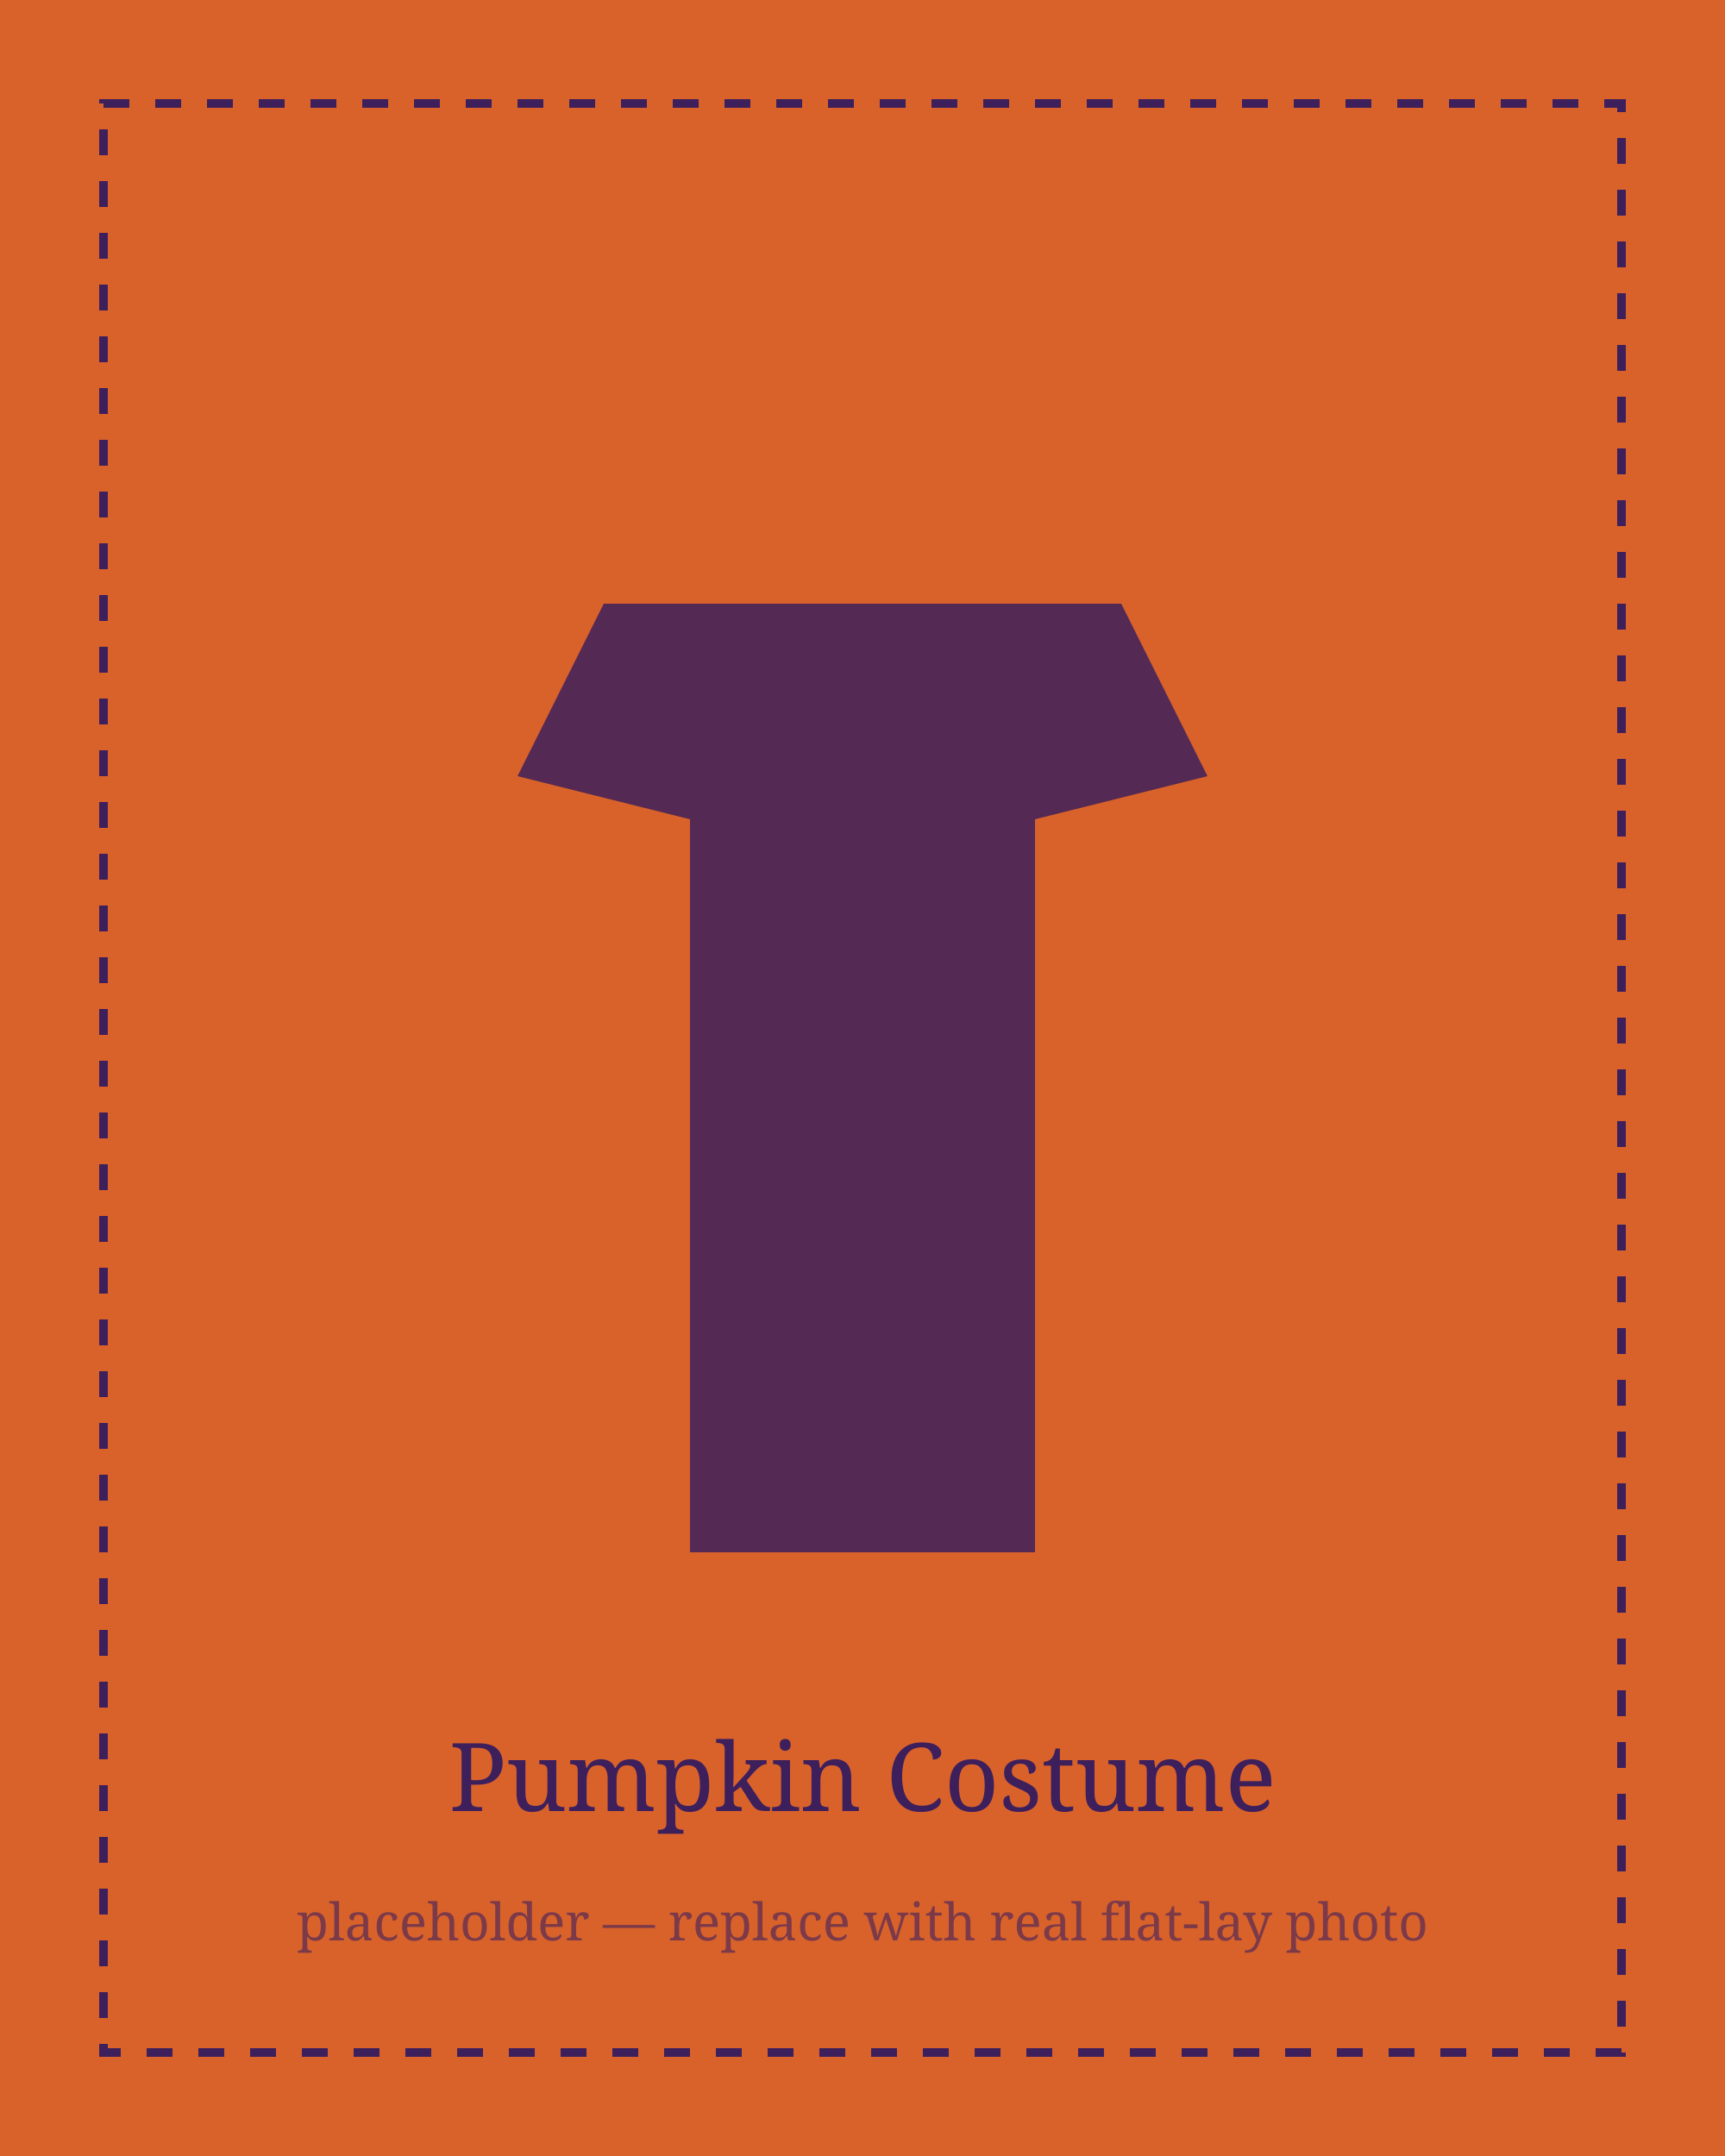
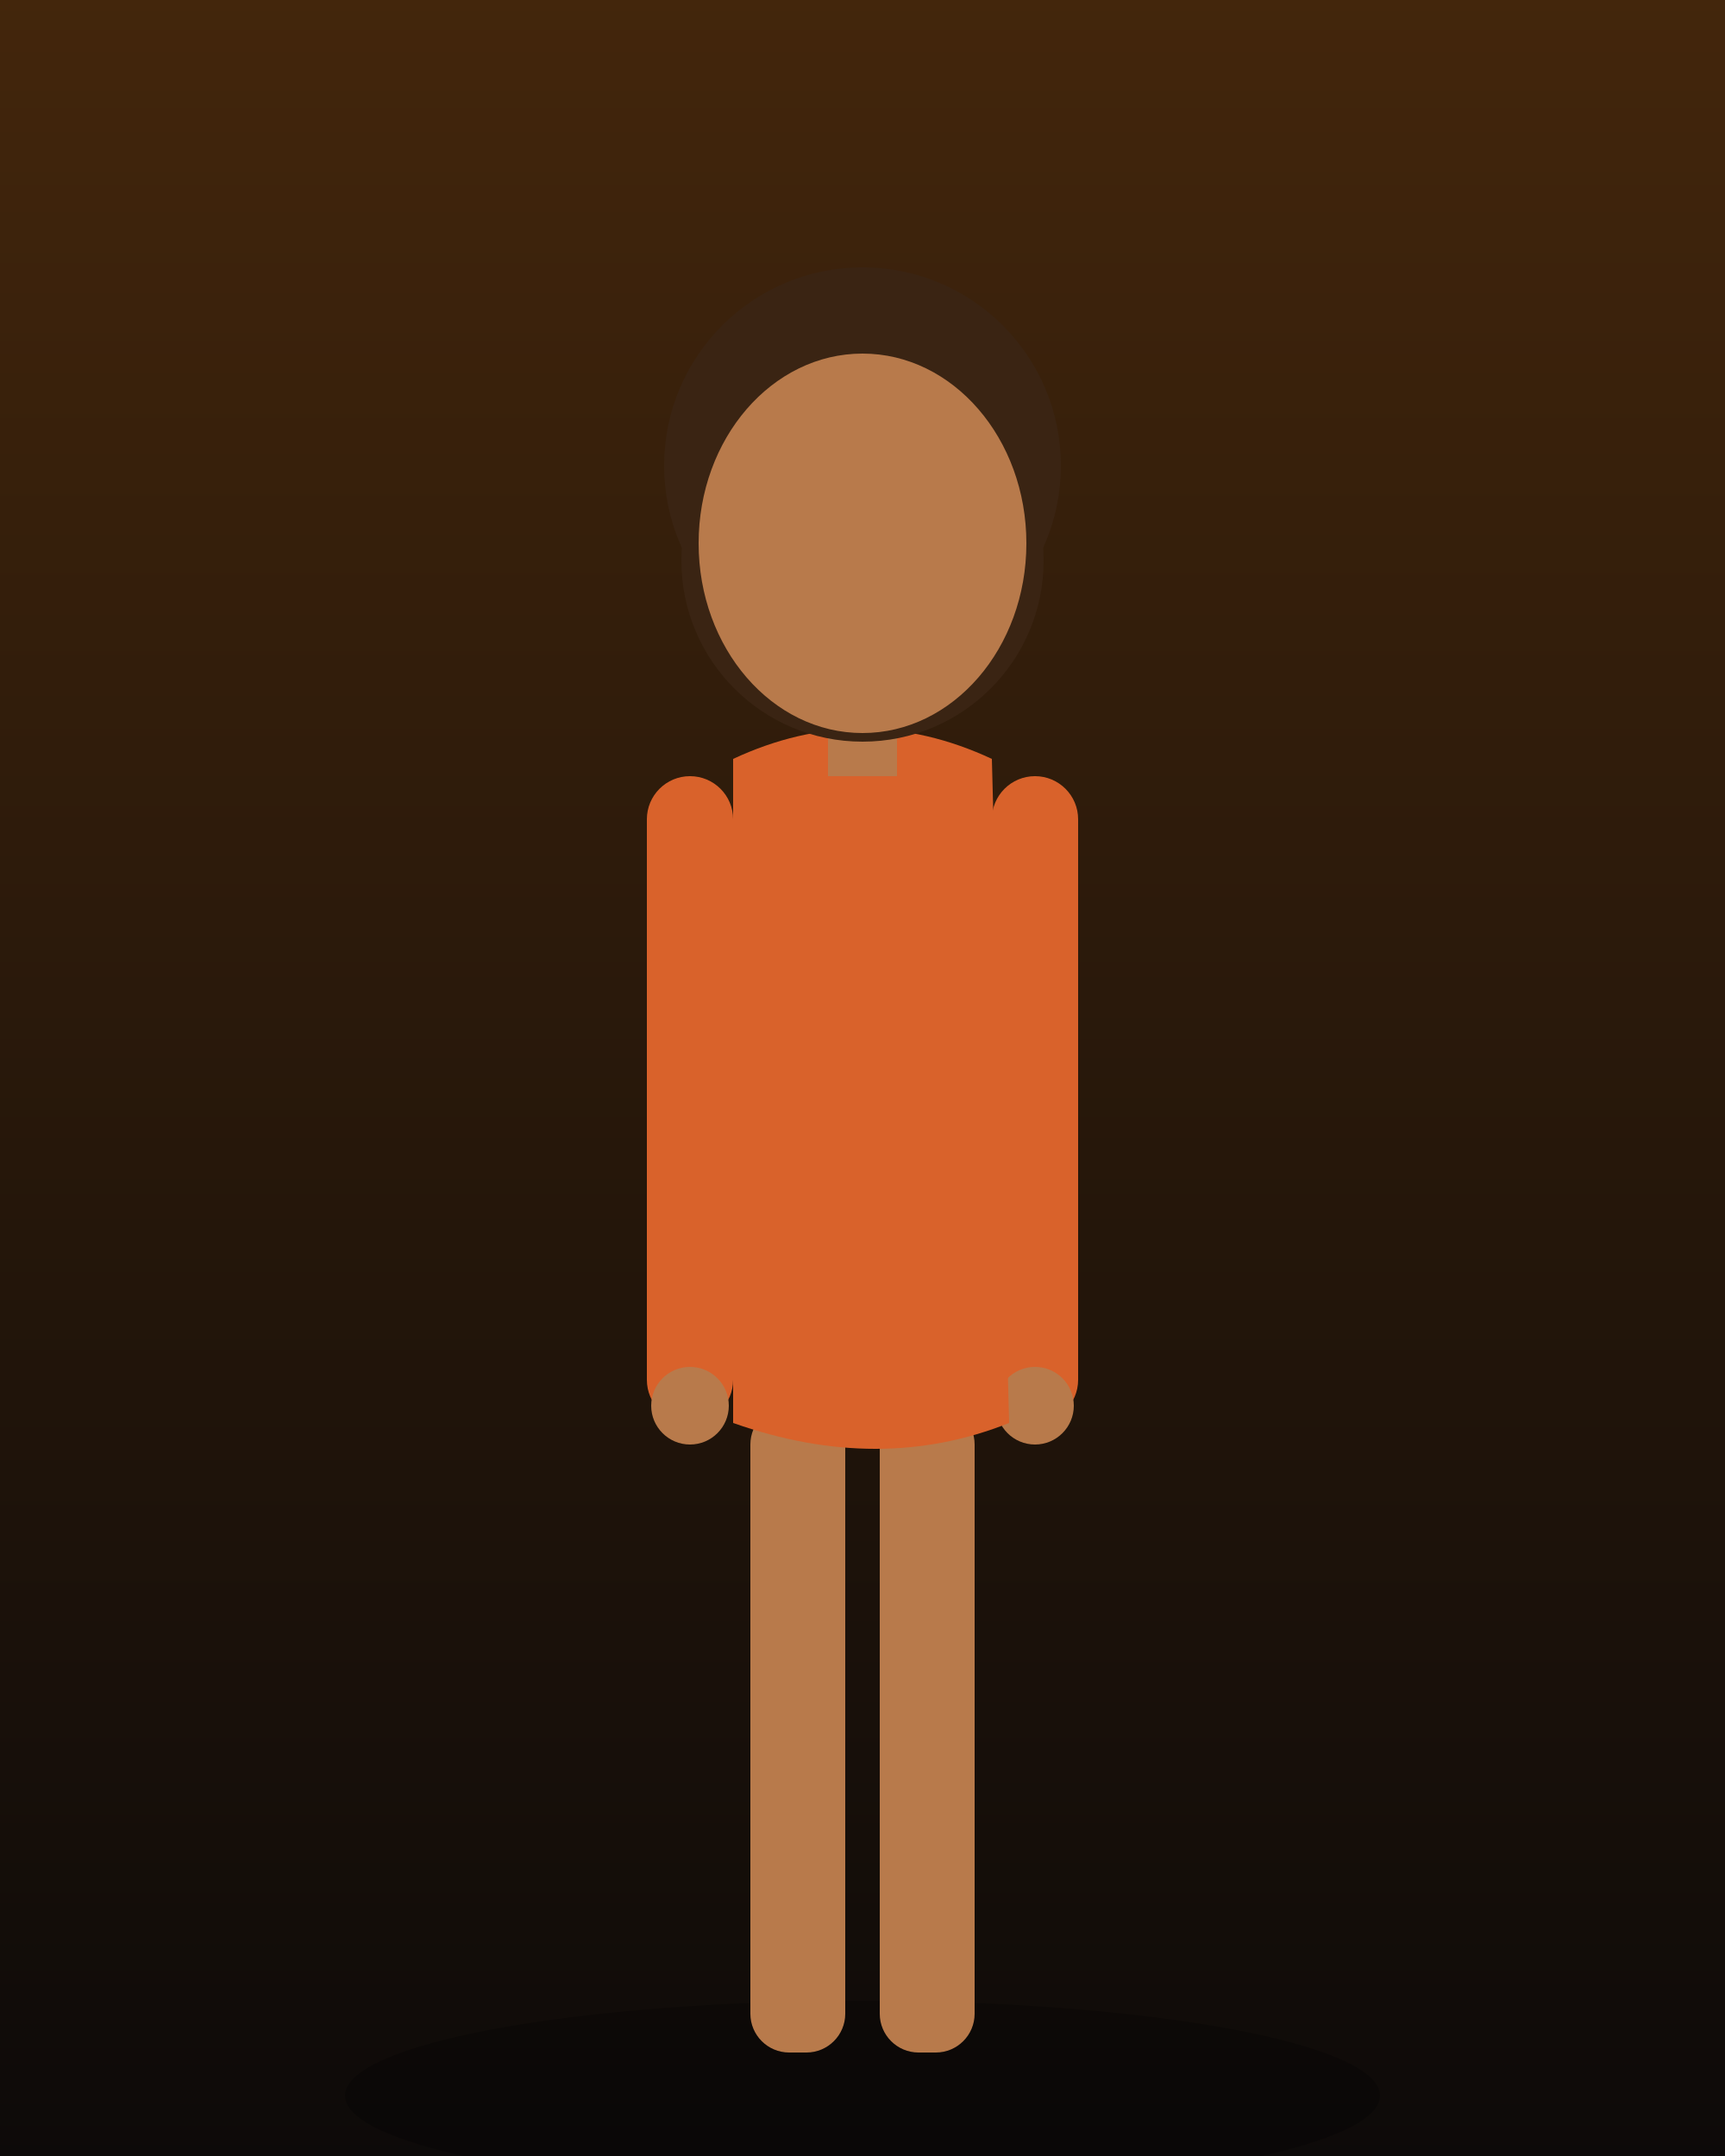
- <svg xmlns="http://www.w3.org/2000/svg" width="400" height="500" viewBox="0 0 400 500">
-   <rect width="400" height="500" fill="#D9622B" />
-   <rect x="24" y="24" width="352" height="452" fill="none" stroke="#3D1F5C" stroke-width="2" stroke-dasharray="6 6" />
-   <g transform="translate(200,220)">
-     <path d="M -60 -80 L 60 -80 L 80 -40 L 40 -30 L 40 140 L -40 140 L -40 -30 L -80 -40 Z" fill="#3D1F5C" opacity="0.85" />
-   </g>
-   <text x="200" y="420" font-family="Georgia, serif" font-size="22" fill="#3D1F5C" text-anchor="middle">Pumpkin Costume</text>
-   <text x="200" y="450" font-family="Georgia, serif" font-size="12" fill="#3D1F5C" opacity="0.6" text-anchor="middle">placeholder — replace with real flat-lay photo</text>
+ <svg xmlns="http://www.w3.org/2000/svg" width="400" height="500" viewBox="0 0 400 500" role="img" aria-label="Pumpkin Costume illustration">
+   <defs>
+     <linearGradient id="g-pumpkin" x1="0" y1="0" x2="0" y2="1">
+       <stop offset="0" stop-color="#43260C" />
+       <stop offset="1" stop-color="#0d0a09" />
+     </linearGradient>
+   </defs>
+   <rect width="400" height="500" fill="url(#g-pumpkin)" />
+   <ellipse cx="200" cy="486" rx="120" ry="22" fill="#000" opacity="0.25" />
+   <clipPath id="t-pumpkin">
+     <path d="M170 176     q30 -14 60 0     l4 154     q-30 12 -64 0 Z" />
+   </clipPath>
+   <rect x="174" y="326" width="22" height="150" rx="9" fill="#B87A4B" />
+   <rect x="204" y="326" width="22" height="150" rx="9" fill="#B87A4B" />
+   <rect x="150" y="180" width="20" height="150" rx="10" fill="#D9622B" />
+   <rect x="230" y="180" width="20" height="150" rx="10" fill="#D9622B" />
+   <circle cx="160" cy="326" r="9" fill="#B87A4B" />
+   <circle cx="240" cy="326" r="9" fill="#B87A4B" />
+   <path d="M170 176     q30 -14 60 0     l4 154     q-30 12 -64 0 Z" fill="#D9622B" />
+   <g clip-path="url(#t-pumpkin)" />
+   <rect x="192" y="150" width="16" height="30" fill="#B87A4B" />
+   <circle cx="200" cy="108" r="46" fill="#3A2413" />
+   <circle cx="200" cy="130" r="42" fill="#3A2413" />
+   <ellipse cx="200" cy="126" rx="38" ry="44" fill="#B87A4B" />
</svg>
